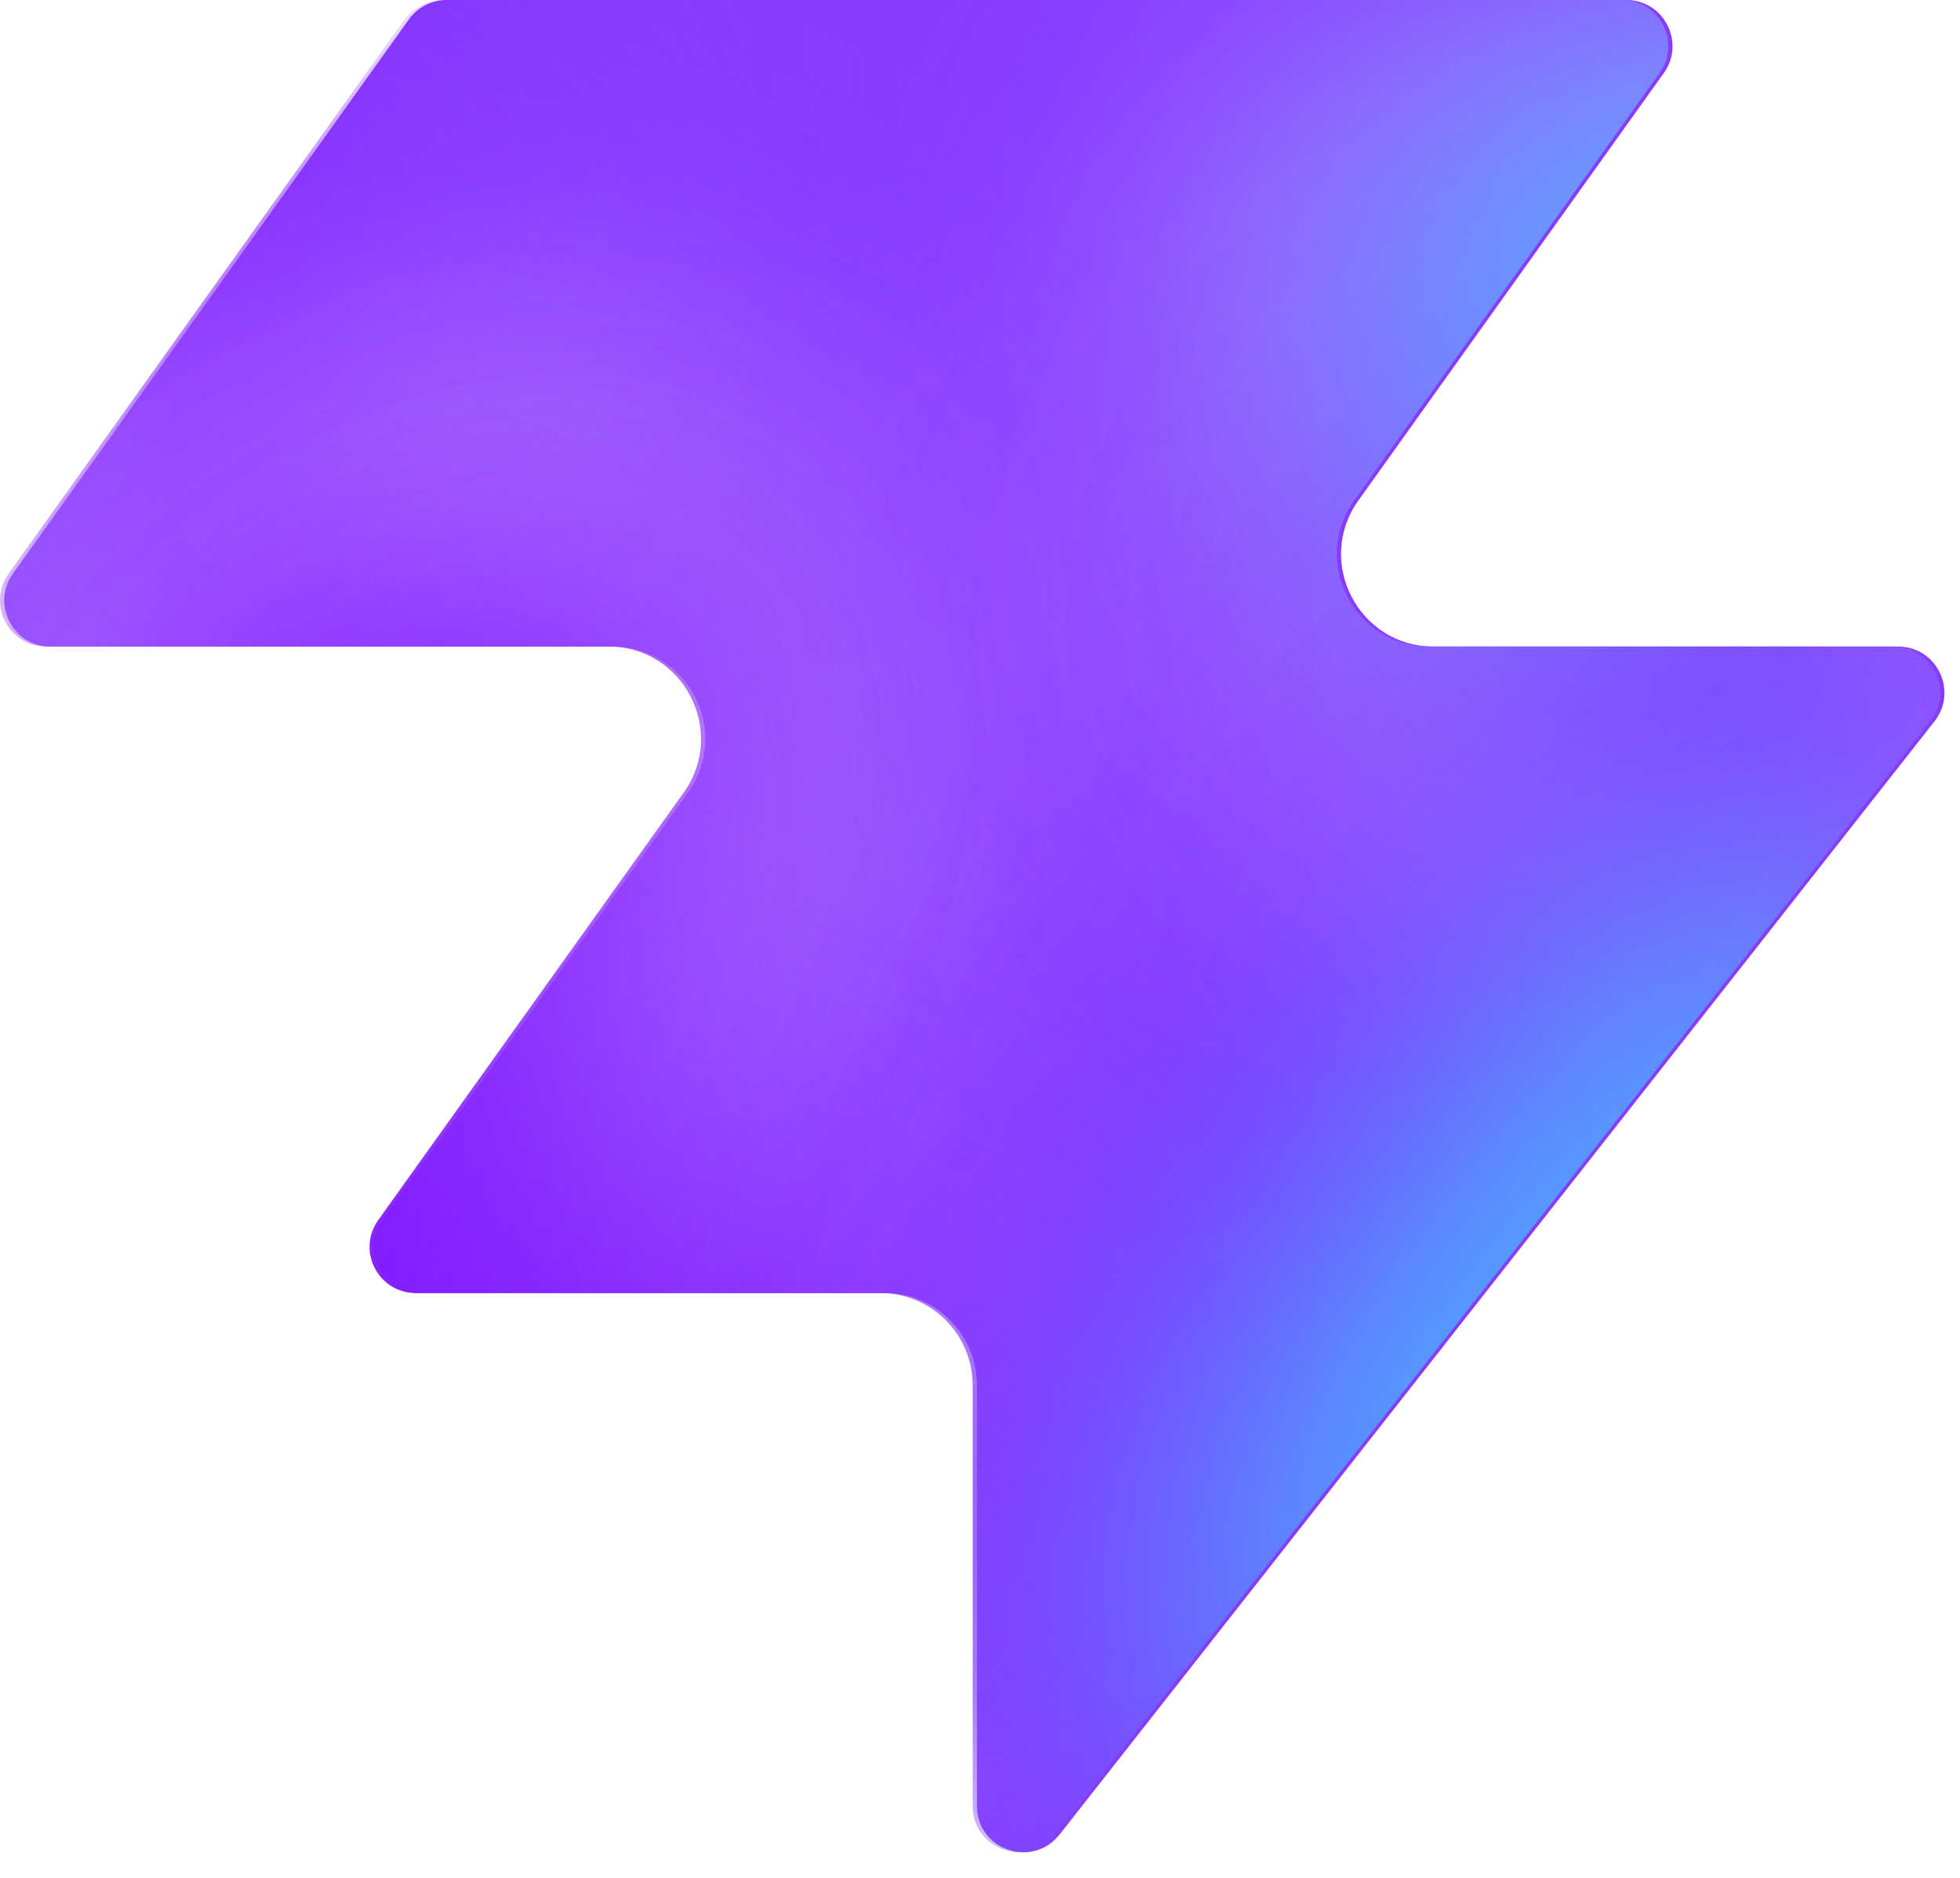
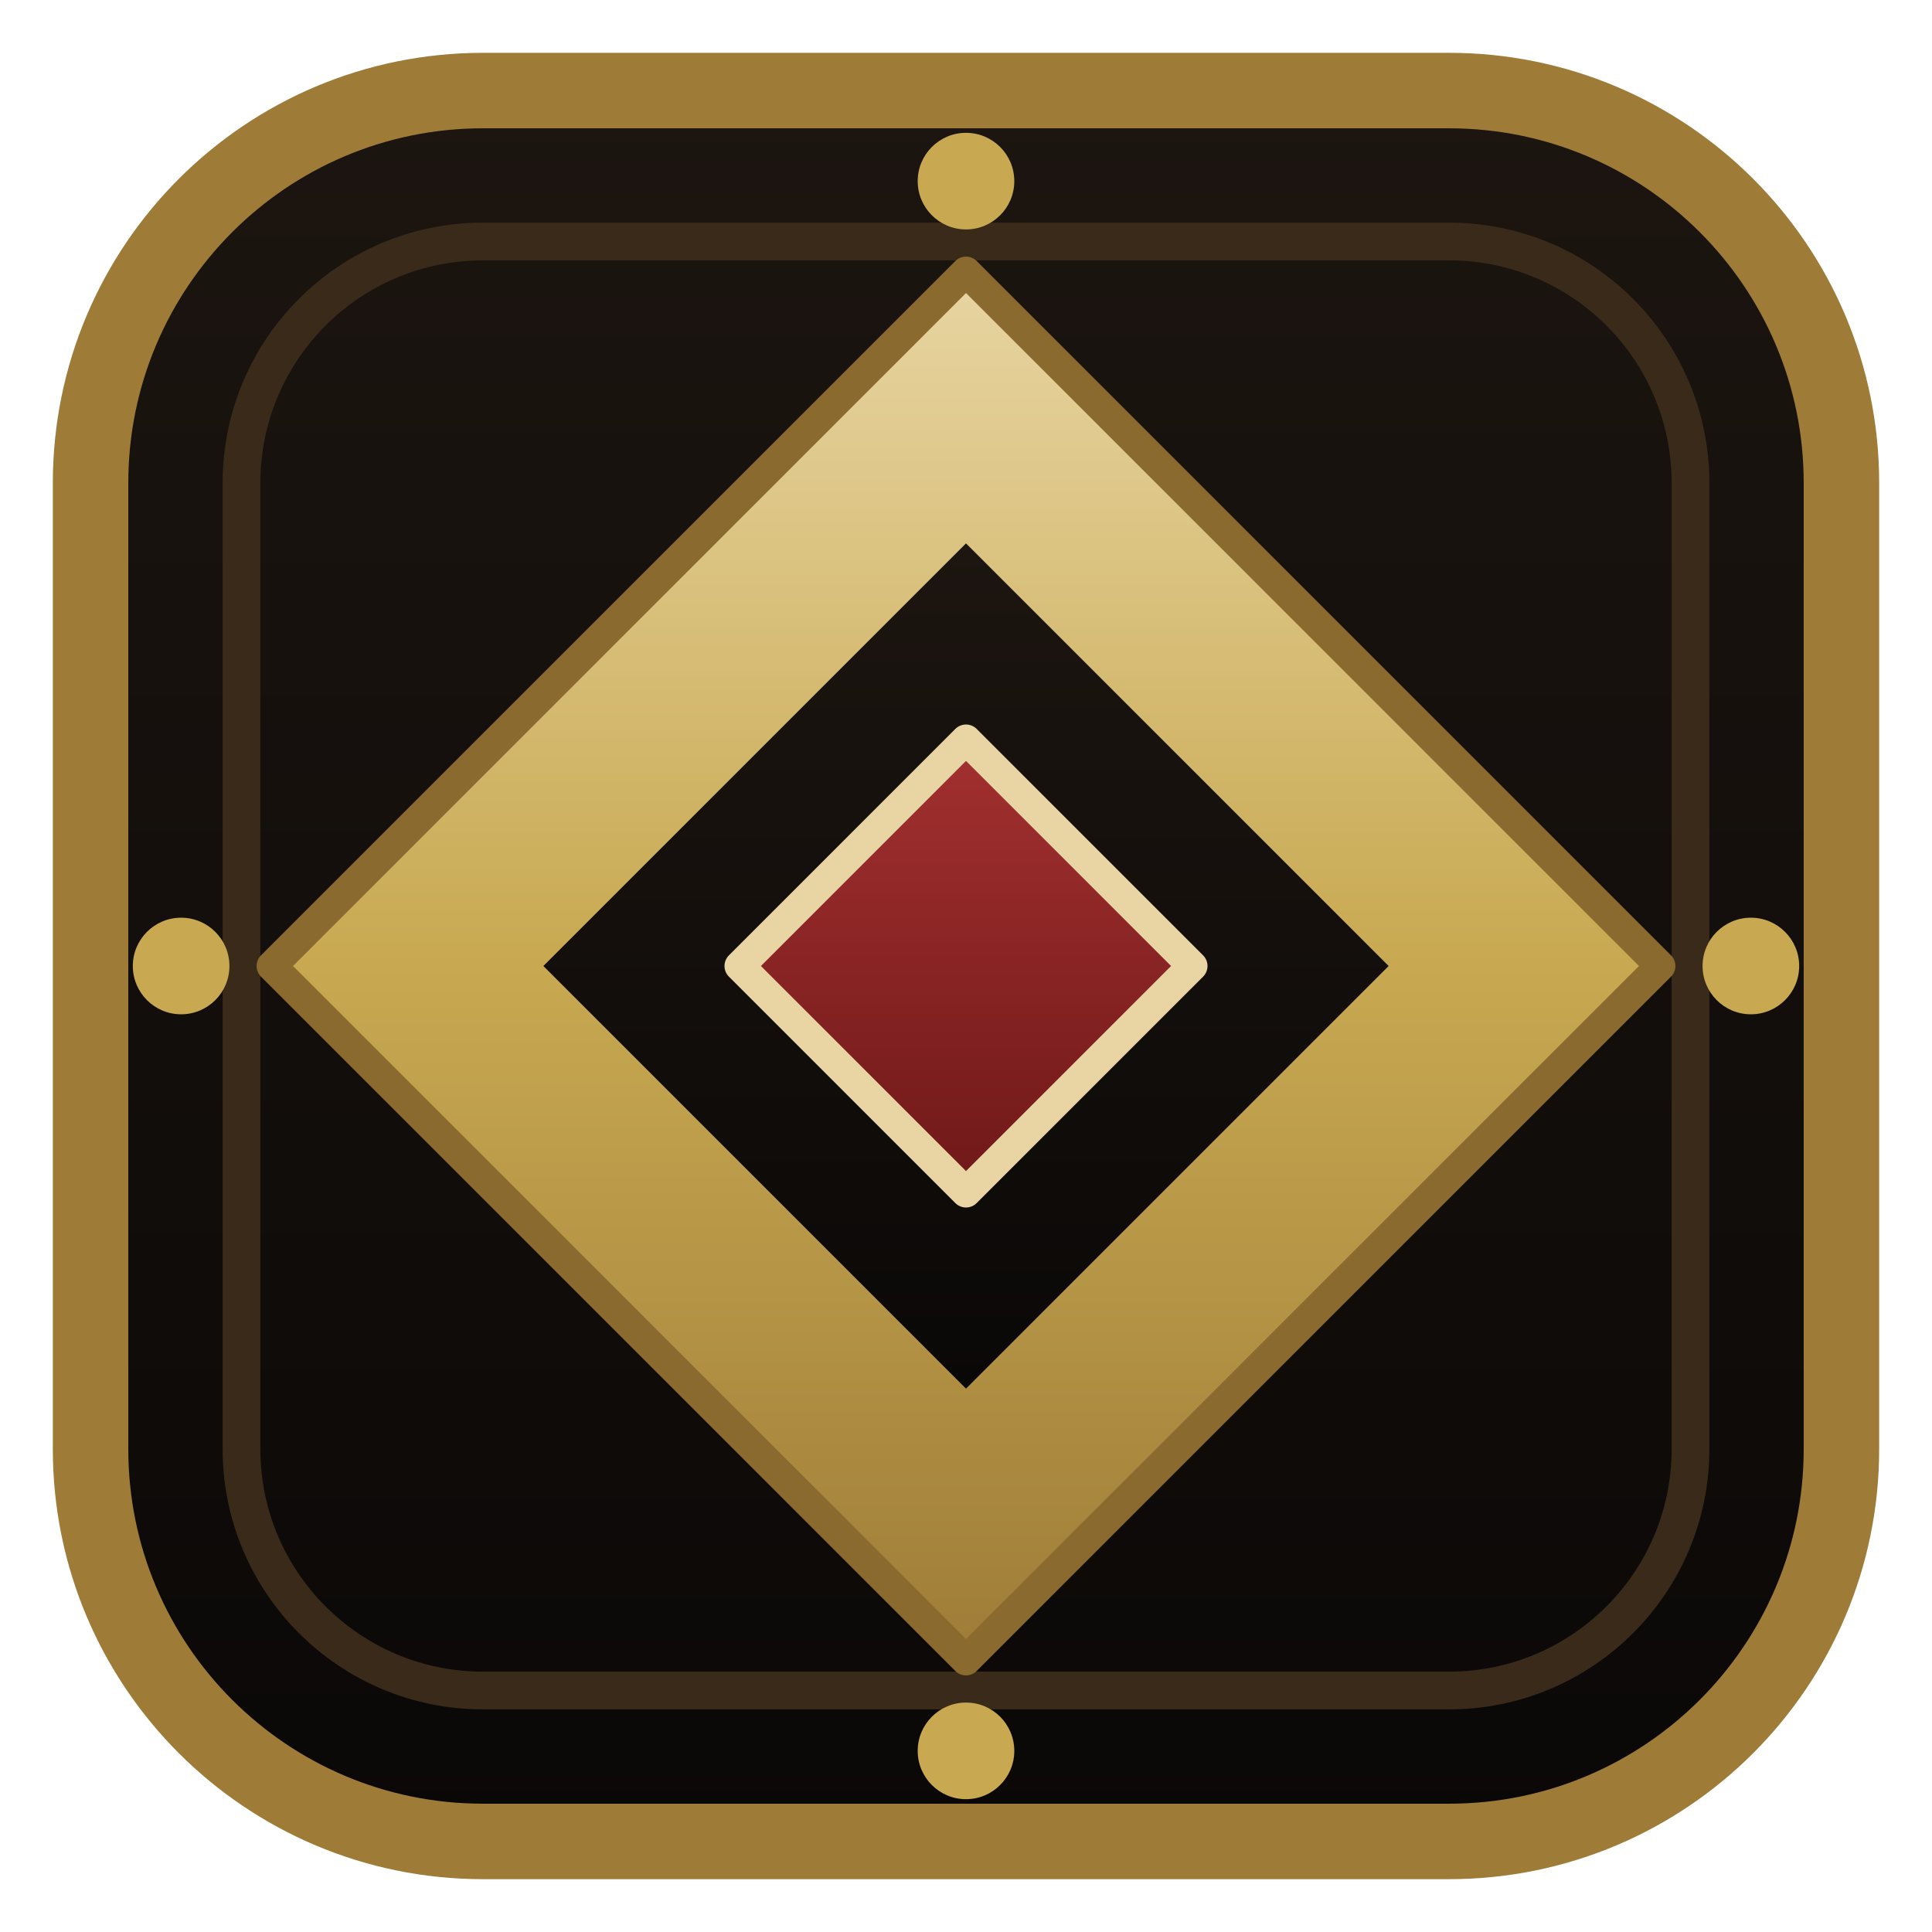
- <svg xmlns="http://www.w3.org/2000/svg" width="48" height="46" fill="none" viewBox="0 0 48 46">
-   <path fill="#863bff" d="M25.946 44.938c-.664.845-2.021.375-2.021-.698V33.937a2.26 2.26 0 0 0-2.262-2.262H10.287c-.92 0-1.456-1.04-.92-1.788l7.48-10.471c1.07-1.497 0-3.578-1.842-3.578H1.237c-.92 0-1.456-1.04-.92-1.788L10.013.474c.214-.297.556-.474.92-.474h28.894c.92 0 1.456 1.04.92 1.788l-7.48 10.471c-1.07 1.498 0 3.579 1.842 3.579h11.377c.943 0 1.473 1.088.89 1.83L25.947 44.94z" style="fill:#863bff;fill:color(display-p3 .525 .23 1);fill-opacity:1" />
-   <mask id="a" width="48" height="46" x="0" y="0" maskUnits="userSpaceOnUse" style="mask-type:alpha">
-     <path fill="#000" d="M25.842 44.938c-.664.844-2.021.375-2.021-.698V33.937a2.26 2.26 0 0 0-2.262-2.262H10.183c-.92 0-1.456-1.04-.92-1.788l7.48-10.471c1.07-1.498 0-3.579-1.842-3.579H1.133c-.92 0-1.456-1.04-.92-1.787L9.91.473c.214-.297.556-.474.92-.474h28.894c.92 0 1.456 1.04.92 1.788l-7.48 10.471c-1.07 1.498 0 3.578 1.842 3.578h11.377c.943 0 1.473 1.088.89 1.832L25.843 44.94z" style="fill:#000;fill-opacity:1" />
-   </mask>
-   <g mask="url(#a)">
-     <g filter="url(#b)">
-       <ellipse cx="5.508" cy="14.704" fill="#ede6ff" rx="5.508" ry="14.704" style="fill:#ede6ff;fill:color(display-p3 .927 .903 1);fill-opacity:1" transform="matrix(.00324 1 1 -.00324 -4.47 31.516)" />
-     </g>
-     <g filter="url(#c)">
-       <ellipse cx="10.399" cy="29.851" fill="#ede6ff" rx="10.399" ry="29.851" style="fill:#ede6ff;fill:color(display-p3 .927 .903 1);fill-opacity:1" transform="matrix(.00324 1 1 -.00324 -39.328 7.883)" />
-     </g>
-     <g filter="url(#d)">
-       <ellipse cx="5.508" cy="30.487" fill="#7e14ff" rx="5.508" ry="30.487" style="fill:#7e14ff;fill:color(display-p3 .492 .077 1);fill-opacity:1" transform="rotate(89.814 -25.913 -14.639)scale(1 -1)" />
-     </g>
-     <g filter="url(#e)">
-       <ellipse cx="5.508" cy="30.599" fill="#7e14ff" rx="5.508" ry="30.599" style="fill:#7e14ff;fill:color(display-p3 .492 .077 1);fill-opacity:1" transform="rotate(89.814 -32.644 -3.334)scale(1 -1)" />
-     </g>
-     <g filter="url(#f)">
-       <ellipse cx="5.508" cy="30.599" fill="#7e14ff" rx="5.508" ry="30.599" style="fill:#7e14ff;fill:color(display-p3 .492 .077 1);fill-opacity:1" transform="matrix(.00324 1 1 -.00324 -34.34 30.47)" />
-     </g>
-     <g filter="url(#g)">
-       <ellipse cx="14.072" cy="22.078" fill="#ede6ff" rx="14.072" ry="22.078" style="fill:#ede6ff;fill:color(display-p3 .927 .903 1);fill-opacity:1" transform="rotate(93.35 24.506 48.493)scale(-1 1)" />
-     </g>
-     <g filter="url(#h)">
-       <ellipse cx="3.47" cy="21.501" fill="#7e14ff" rx="3.47" ry="21.501" style="fill:#7e14ff;fill:color(display-p3 .492 .077 1);fill-opacity:1" transform="rotate(89.009 28.708 47.59)scale(-1 1)" />
-     </g>
-     <g filter="url(#i)">
-       <ellipse cx="3.47" cy="21.501" fill="#7e14ff" rx="3.47" ry="21.501" style="fill:#7e14ff;fill:color(display-p3 .492 .077 1);fill-opacity:1" transform="rotate(89.009 28.708 47.59)scale(-1 1)" />
-     </g>
-     <g filter="url(#j)">
-       <ellipse cx=".387" cy="8.972" fill="#7e14ff" rx="4.407" ry="29.108" style="fill:#7e14ff;fill:color(display-p3 .492 .077 1);fill-opacity:1" transform="rotate(39.51 .387 8.972)" />
-     </g>
-     <g filter="url(#k)">
-       <ellipse cx="47.523" cy="-6.092" fill="#7e14ff" rx="4.407" ry="29.108" style="fill:#7e14ff;fill:color(display-p3 .492 .077 1);fill-opacity:1" transform="rotate(37.892 47.523 -6.092)" />
-     </g>
-     <g filter="url(#l)">
-       <ellipse cx="41.412" cy="6.333" fill="#47bfff" rx="5.971" ry="9.665" style="fill:#47bfff;fill:color(display-p3 .28 .748 1);fill-opacity:1" transform="rotate(37.892 41.412 6.333)" />
-     </g>
-     <g filter="url(#m)">
-       <ellipse cx="-1.879" cy="38.332" fill="#7e14ff" rx="4.407" ry="29.108" style="fill:#7e14ff;fill:color(display-p3 .492 .077 1);fill-opacity:1" transform="rotate(37.892 -1.88 38.332)" />
-     </g>
-     <g filter="url(#n)">
-       <ellipse cx="-1.879" cy="38.332" fill="#7e14ff" rx="4.407" ry="29.108" style="fill:#7e14ff;fill:color(display-p3 .492 .077 1);fill-opacity:1" transform="rotate(37.892 -1.88 38.332)" />
-     </g>
-     <g filter="url(#o)">
-       <ellipse cx="35.651" cy="29.907" fill="#7e14ff" rx="4.407" ry="29.108" style="fill:#7e14ff;fill:color(display-p3 .492 .077 1);fill-opacity:1" transform="rotate(37.892 35.651 29.907)" />
-     </g>
-     <g filter="url(#p)">
-       <ellipse cx="38.418" cy="32.4" fill="#47bfff" rx="5.971" ry="15.297" style="fill:#47bfff;fill:color(display-p3 .28 .748 1);fill-opacity:1" transform="rotate(37.892 38.418 32.4)" />
-     </g>
+ <svg xmlns="http://www.w3.org/2000/svg" viewBox="0 0 64 64" width="64" height="64" role="img" aria-label="The Altor Codex">
+   <defs>
+     <linearGradient id="panel" x1="0" y1="0" x2="0" y2="1">
+       <stop offset="0" stop-color="#1c1510" />
+       <stop offset="1" stop-color="#0a0807" />
+     </linearGradient>
+     <linearGradient id="gold" x1="0" y1="0" x2="0" y2="1">
+       <stop offset="0" stop-color="#e8d5a3" />
+       <stop offset=".5" stop-color="#c8a951" />
+       <stop offset="1" stop-color="#9e7c38" />
+     </linearGradient>
+     <linearGradient id="gem" x1="0" y1="0" x2="0" y2="1">
+       <stop offset="0" stop-color="#a33030" />
+       <stop offset="1" stop-color="#6f1818" />
+     </linearGradient>
+   </defs>
+   <rect x="3" y="3" width="58" height="58" rx="13" fill="url(#panel)" stroke="#9e7c38" stroke-width="2.5" />
+   <rect x="8" y="8" width="48" height="48" rx="8" fill="none" stroke="#3a2a1a" stroke-width="1.25" />
+   <g stroke-linejoin="round">
+     <path d="M32 9 55 32 32 55 9 32Z" fill="url(#gold)" stroke="#8a6a2e" stroke-width="1" />
+     <path d="M32 18 46 32 32 46 18 32Z" fill="url(#panel)" />
+     <path d="M32 24.5 39.5 32 32 39.5 24.5 32Z" fill="url(#gem)" stroke="#e8d5a3" stroke-width="1" />
  </g>
-   <defs>
-     <filter id="b" width="60.045" height="41.654" x="-19.77" y="16.149" color-interpolation-filters="sRGB" filterUnits="userSpaceOnUse">
-       <feFlood flood-opacity="0" result="BackgroundImageFix" />
-       <feBlend in="SourceGraphic" in2="BackgroundImageFix" result="shape" />
-       <feGaussianBlur result="effect1_foregroundBlur_2002_17158" stdDeviation="7.659" />
-     </filter>
-     <filter id="c" width="90.34" height="51.437" x="-54.613" y="-7.533" color-interpolation-filters="sRGB" filterUnits="userSpaceOnUse">
-       <feFlood flood-opacity="0" result="BackgroundImageFix" />
-       <feBlend in="SourceGraphic" in2="BackgroundImageFix" result="shape" />
-       <feGaussianBlur result="effect1_foregroundBlur_2002_17158" stdDeviation="7.659" />
-     </filter>
-     <filter id="d" width="79.355" height="29.4" x="-49.64" y="2.03" color-interpolation-filters="sRGB" filterUnits="userSpaceOnUse">
-       <feFlood flood-opacity="0" result="BackgroundImageFix" />
-       <feBlend in="SourceGraphic" in2="BackgroundImageFix" result="shape" />
-       <feGaussianBlur result="effect1_foregroundBlur_2002_17158" stdDeviation="4.596" />
-     </filter>
-     <filter id="e" width="79.579" height="29.4" x="-45.045" y="20.029" color-interpolation-filters="sRGB" filterUnits="userSpaceOnUse">
-       <feFlood flood-opacity="0" result="BackgroundImageFix" />
-       <feBlend in="SourceGraphic" in2="BackgroundImageFix" result="shape" />
-       <feGaussianBlur result="effect1_foregroundBlur_2002_17158" stdDeviation="4.596" />
-     </filter>
-     <filter id="f" width="79.579" height="29.4" x="-43.513" y="21.178" color-interpolation-filters="sRGB" filterUnits="userSpaceOnUse">
-       <feFlood flood-opacity="0" result="BackgroundImageFix" />
-       <feBlend in="SourceGraphic" in2="BackgroundImageFix" result="shape" />
-       <feGaussianBlur result="effect1_foregroundBlur_2002_17158" stdDeviation="4.596" />
-     </filter>
-     <filter id="g" width="74.749" height="58.852" x="15.756" y="-17.901" color-interpolation-filters="sRGB" filterUnits="userSpaceOnUse">
-       <feFlood flood-opacity="0" result="BackgroundImageFix" />
-       <feBlend in="SourceGraphic" in2="BackgroundImageFix" result="shape" />
-       <feGaussianBlur result="effect1_foregroundBlur_2002_17158" stdDeviation="7.659" />
-     </filter>
-     <filter id="h" width="61.377" height="25.362" x="23.548" y="2.284" color-interpolation-filters="sRGB" filterUnits="userSpaceOnUse">
-       <feFlood flood-opacity="0" result="BackgroundImageFix" />
-       <feBlend in="SourceGraphic" in2="BackgroundImageFix" result="shape" />
-       <feGaussianBlur result="effect1_foregroundBlur_2002_17158" stdDeviation="4.596" />
-     </filter>
-     <filter id="i" width="61.377" height="25.362" x="23.548" y="2.284" color-interpolation-filters="sRGB" filterUnits="userSpaceOnUse">
-       <feFlood flood-opacity="0" result="BackgroundImageFix" />
-       <feBlend in="SourceGraphic" in2="BackgroundImageFix" result="shape" />
-       <feGaussianBlur result="effect1_foregroundBlur_2002_17158" stdDeviation="4.596" />
-     </filter>
-     <filter id="j" width="56.045" height="63.649" x="-27.636" y="-22.853" color-interpolation-filters="sRGB" filterUnits="userSpaceOnUse">
-       <feFlood flood-opacity="0" result="BackgroundImageFix" />
-       <feBlend in="SourceGraphic" in2="BackgroundImageFix" result="shape" />
-       <feGaussianBlur result="effect1_foregroundBlur_2002_17158" stdDeviation="4.596" />
-     </filter>
-     <filter id="k" width="54.814" height="64.646" x="20.116" y="-38.415" color-interpolation-filters="sRGB" filterUnits="userSpaceOnUse">
-       <feFlood flood-opacity="0" result="BackgroundImageFix" />
-       <feBlend in="SourceGraphic" in2="BackgroundImageFix" result="shape" />
-       <feGaussianBlur result="effect1_foregroundBlur_2002_17158" stdDeviation="4.596" />
-     </filter>
-     <filter id="l" width="33.541" height="35.313" x="24.641" y="-11.323" color-interpolation-filters="sRGB" filterUnits="userSpaceOnUse">
-       <feFlood flood-opacity="0" result="BackgroundImageFix" />
-       <feBlend in="SourceGraphic" in2="BackgroundImageFix" result="shape" />
-       <feGaussianBlur result="effect1_foregroundBlur_2002_17158" stdDeviation="4.596" />
-     </filter>
-     <filter id="m" width="54.814" height="64.646" x="-29.286" y="6.009" color-interpolation-filters="sRGB" filterUnits="userSpaceOnUse">
-       <feFlood flood-opacity="0" result="BackgroundImageFix" />
-       <feBlend in="SourceGraphic" in2="BackgroundImageFix" result="shape" />
-       <feGaussianBlur result="effect1_foregroundBlur_2002_17158" stdDeviation="4.596" />
-     </filter>
-     <filter id="n" width="54.814" height="64.646" x="-29.286" y="6.009" color-interpolation-filters="sRGB" filterUnits="userSpaceOnUse">
-       <feFlood flood-opacity="0" result="BackgroundImageFix" />
-       <feBlend in="SourceGraphic" in2="BackgroundImageFix" result="shape" />
-       <feGaussianBlur result="effect1_foregroundBlur_2002_17158" stdDeviation="4.596" />
-     </filter>
-     <filter id="o" width="54.814" height="64.646" x="8.244" y="-2.416" color-interpolation-filters="sRGB" filterUnits="userSpaceOnUse">
-       <feFlood flood-opacity="0" result="BackgroundImageFix" />
-       <feBlend in="SourceGraphic" in2="BackgroundImageFix" result="shape" />
-       <feGaussianBlur result="effect1_foregroundBlur_2002_17158" stdDeviation="4.596" />
-     </filter>
-     <filter id="p" width="39.409" height="43.623" x="18.713" y="10.588" color-interpolation-filters="sRGB" filterUnits="userSpaceOnUse">
-       <feFlood flood-opacity="0" result="BackgroundImageFix" />
-       <feBlend in="SourceGraphic" in2="BackgroundImageFix" result="shape" />
-       <feGaussianBlur result="effect1_foregroundBlur_2002_17158" stdDeviation="4.596" />
-     </filter>
-   </defs>
+   <g fill="#c8a951">
+     <circle cx="32" cy="6" r="1.6" />
+     <circle cx="58" cy="32" r="1.6" />
+     <circle cx="32" cy="58" r="1.6" />
+     <circle cx="6" cy="32" r="1.6" />
+   </g>
</svg>
